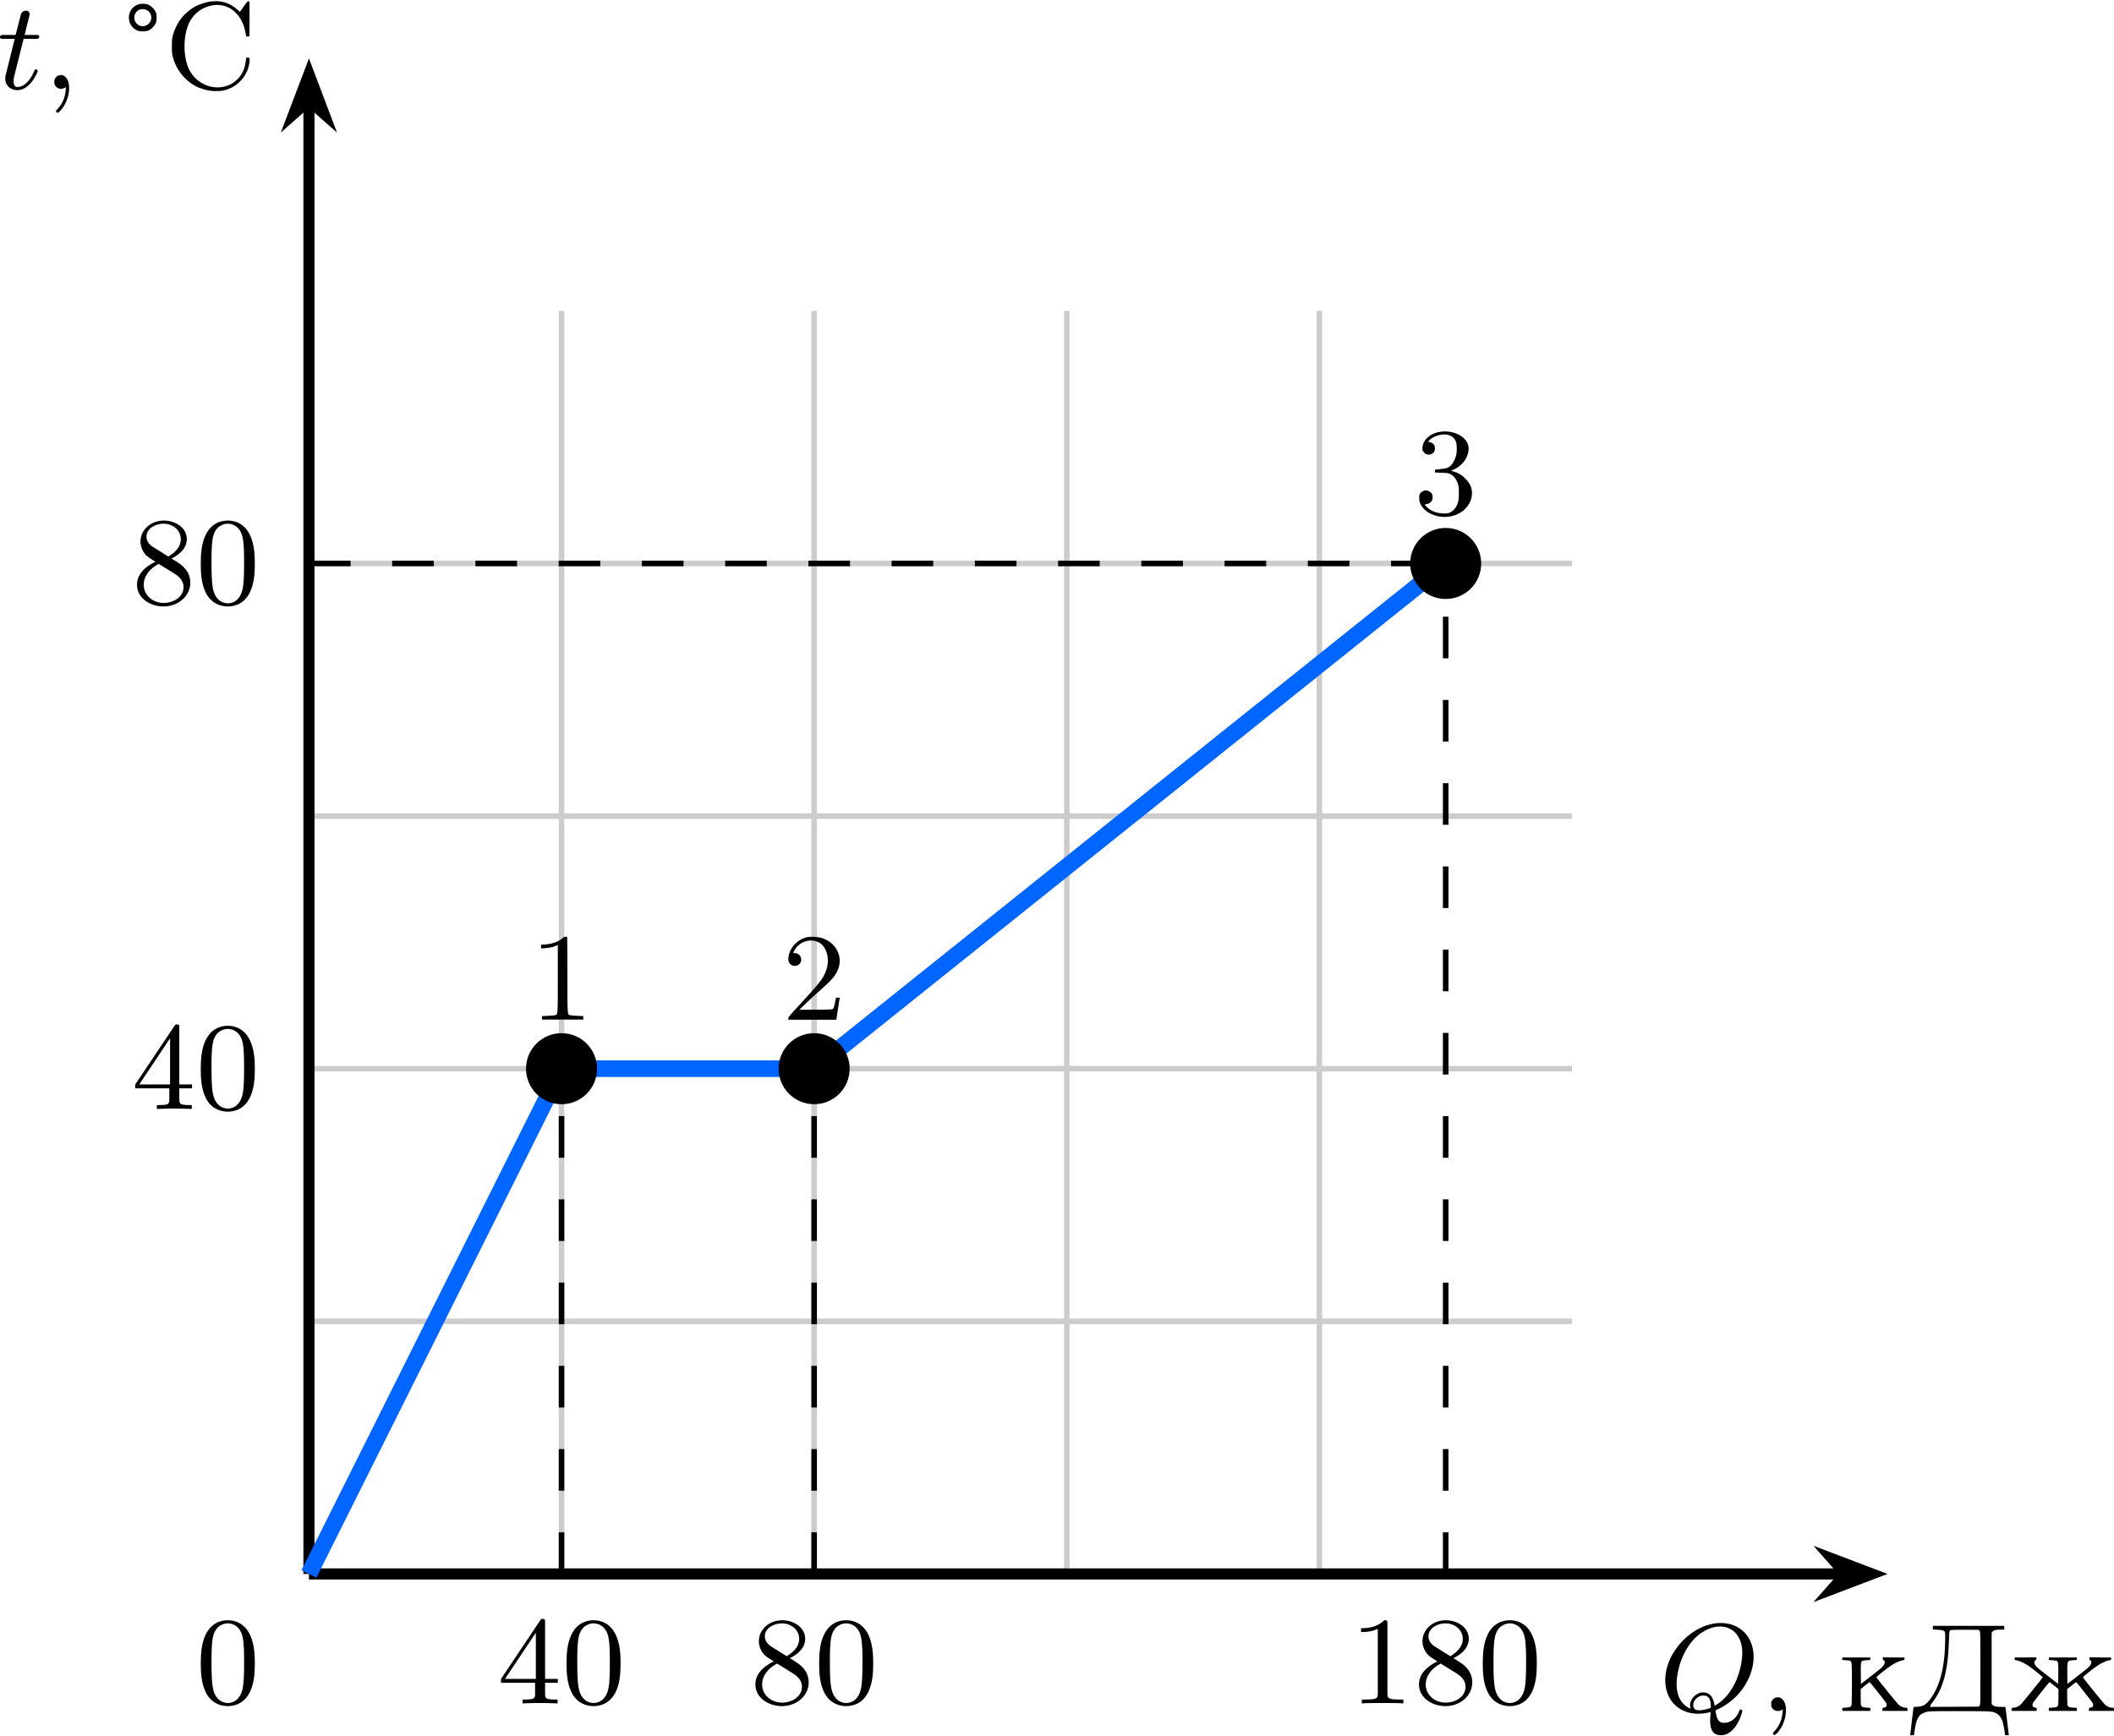
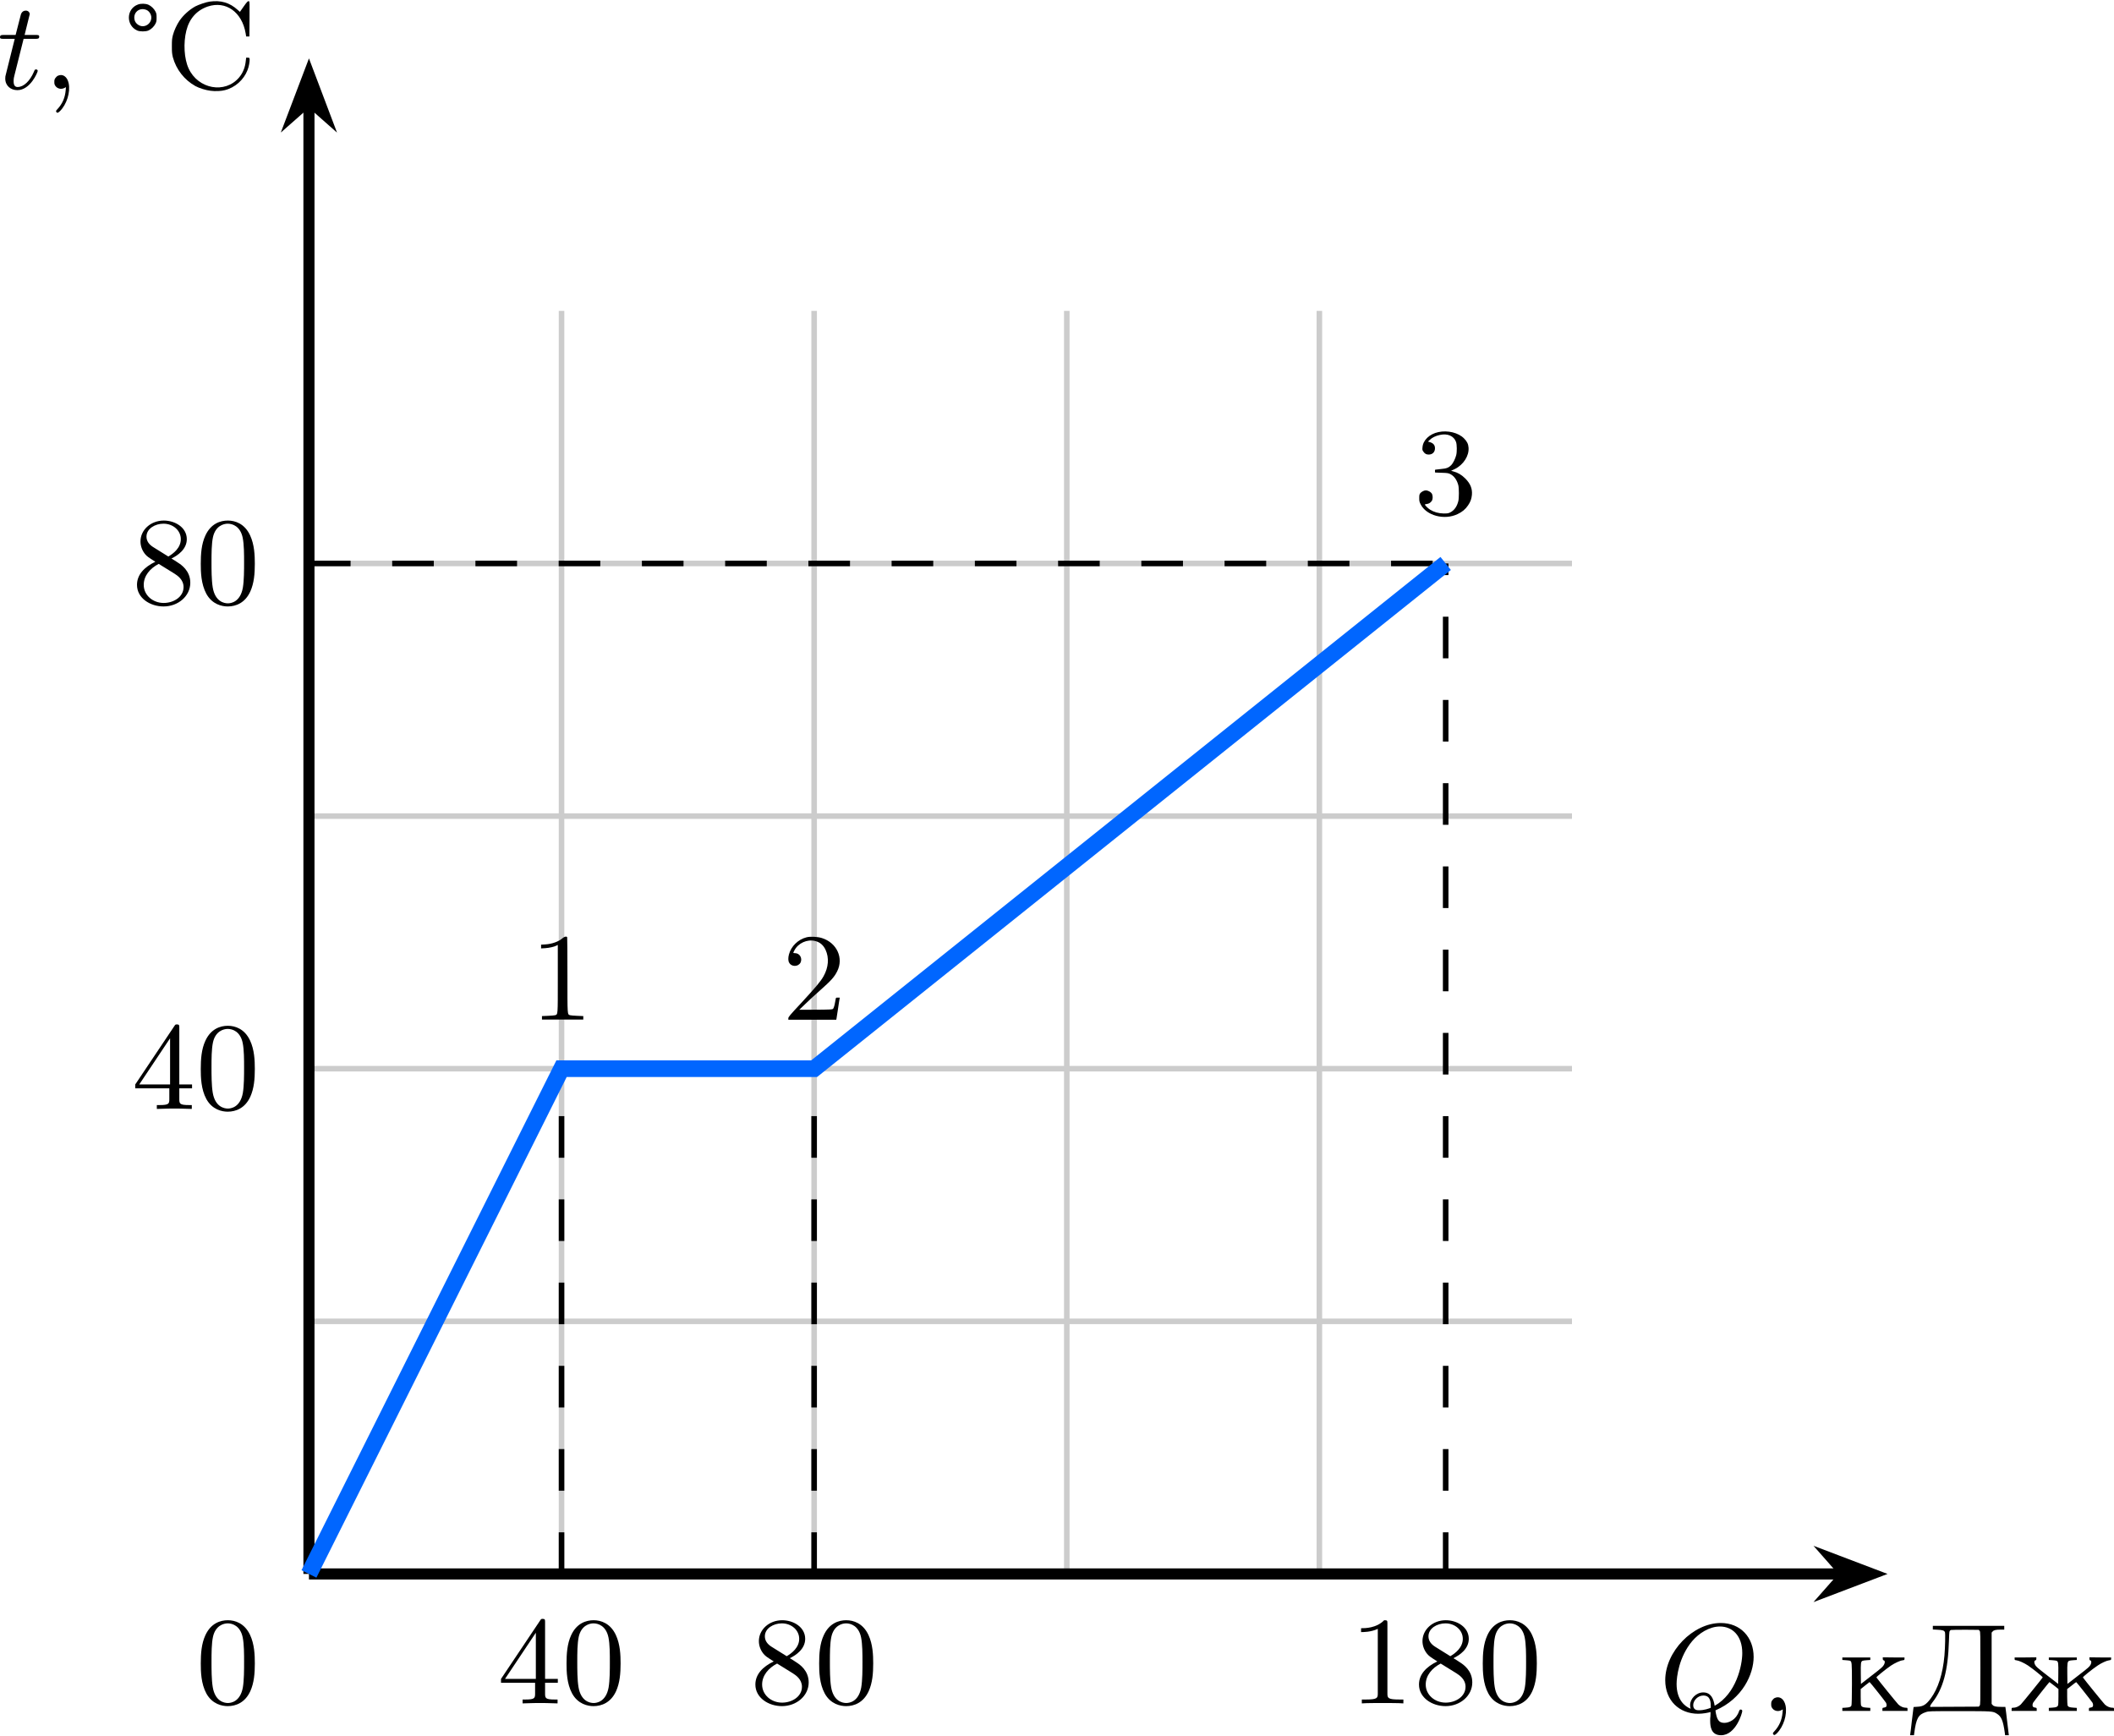
<svg xmlns="http://www.w3.org/2000/svg" xmlns:xlink="http://www.w3.org/1999/xlink" version="1.1" width="197.368pt" height="162.03pt" viewBox="-66.473 -66.939 151.822 124.638">
  <defs>
    <path id="g0-176" d="M1.166-6.052C.323-5.747 .287-4.564 1.103-4.187C1.3-4.098 1.722-4.098 1.919-4.187C2.125-4.277 2.322-4.474 2.421-4.671C2.493-4.815 2.502-4.878 2.502-5.111S2.493-5.407 2.421-5.55C2.322-5.747 2.116-5.945 1.919-6.034C1.713-6.124 1.381-6.133 1.166-6.052ZM1.713-5.685C1.946-5.622 2.125-5.362 2.125-5.111C2.125-4.779 1.847-4.492 1.506-4.492C1.255-4.492 1.004-4.68 .933-4.905C.78-5.416 1.201-5.846 1.713-5.685Z" />
    <path id="g2-48" d="M4.241-2.869C4.241-3.47 4.214-4.241 3.9-4.914C3.506-5.756 2.824-5.972 2.304-5.972C1.766-5.972 1.085-5.756 .69-4.896C.403-4.277 .359-3.551 .359-2.869C.359-2.286 .377-1.417 .762-.708C1.184 .054 1.883 .197 2.295 .197C2.878 .197 3.542-.054 3.918-.879C4.187-1.479 4.241-2.152 4.241-2.869ZM2.304-.027C2.035-.027 1.39-.152 1.219-1.166C1.13-1.695 1.13-2.466 1.13-2.977C1.13-3.587 1.13-4.295 1.237-4.788C1.417-5.586 1.991-5.747 2.295-5.747C2.636-5.747 3.201-5.568 3.371-4.734C3.47-4.241 3.47-3.542 3.47-2.977C3.47-2.421 3.47-1.668 3.38-1.139C3.192-.117 2.529-.027 2.304-.027Z" />
    <path id="g2-49" d="M2.726-5.73C2.726-5.954 2.717-5.972 2.493-5.972C1.937-5.398 1.112-5.398 .834-5.398V-5.12C1.004-5.12 1.551-5.12 2.035-5.353V-.717C2.035-.386 2.008-.278 1.175-.278H.888V0C1.21-.027 2.008-.027 2.376-.027S3.551-.027 3.873 0V-.278H3.587C2.753-.278 2.726-.386 2.726-.717V-5.73Z" />
    <path id="g2-52" d="M.26-1.757V-1.479H2.708V-.708C2.708-.377 2.681-.278 2.008-.278H1.811V0C2.376-.027 3.004-.027 3.067-.027C3.111-.027 3.757-.027 4.322 0V-.278H4.125C3.452-.278 3.425-.377 3.425-.708V-1.479H4.34V-1.757H3.425V-5.828C3.425-6.007 3.425-6.07 3.255-6.07C3.147-6.07 3.138-6.061 3.058-5.936L.26-1.757ZM.547-1.757L2.762-5.075V-1.757H.547Z" />
    <path id="g2-56" d="M1.542-4.071C1.273-4.241 1.067-4.483 1.067-4.815C1.067-5.398 1.695-5.747 2.286-5.747C2.977-5.747 3.533-5.263 3.533-4.636S2.995-3.596 2.636-3.389L1.542-4.071ZM2.86-3.246C3.309-3.461 3.963-3.909 3.963-4.636C3.963-5.478 3.12-5.972 2.313-5.972C1.372-5.972 .637-5.299 .637-4.474C.637-4.133 .762-3.811 .977-3.551C1.13-3.38 1.184-3.344 1.704-3.013C.915-2.636 .386-2.089 .386-1.354C.386-.403 1.327 .197 2.295 .197C3.335 .197 4.214-.538 4.214-1.506C4.214-2.376 3.551-2.806 3.327-2.95C3.228-3.022 2.968-3.183 2.86-3.246ZM1.946-2.86L3.075-2.161C3.282-2.026 3.73-1.739 3.73-1.193C3.73-.484 3.013-.054 2.304-.054C1.524-.054 .87-.61 .87-1.354C.87-2 1.318-2.537 1.946-2.86Z" />
    <path id="g3-44" d="M1.058-.941C1.004-.924 .924-.852 .879-.789C.807-.69 .789-.646 .789-.493C.789-.332 .807-.287 .879-.188C1.022 0 1.282 .054 1.506-.054L1.623-.117L1.605 .108C1.56 .637 1.372 1.076 1.013 1.462C.915 1.569 .897 1.596 .924 1.65C.986 1.757 1.04 1.748 1.184 1.614C1.677 1.13 1.955 .251 1.82-.395C1.722-.861 1.399-1.094 1.058-.941Z" />
    <path id="g3-49" d="M2.376-5.855C2.107-5.613 1.614-5.434 1.13-5.407L.834-5.389V-5.254V-5.12L1.13-5.138C1.417-5.156 1.784-5.236 1.946-5.326L2.035-5.371V-2.95C2.035-.287 2.044-.395 1.847-.323C1.793-.305 1.56-.287 1.327-.278L.897-.26V-.134V-.009H2.376H3.865V-.134V-.26L3.434-.278C3.201-.287 2.968-.305 2.914-.323C2.717-.395 2.726-.26 2.726-3.201C2.726-4.671 2.717-5.891 2.708-5.918C2.672-6.007 2.511-5.972 2.376-5.855Z" />
    <path id="g3-50" d="M1.757-5.918C1.148-5.765 .646-5.272 .493-4.689C.43-4.456 .43-4.232 .502-4.107C.664-3.784 1.157-3.784 1.327-4.107C1.47-4.411 1.273-4.77 .941-4.779C.87-4.779 .807-4.788 .807-4.806C.807-4.815 .834-4.896 .879-4.967C1.148-5.505 1.811-5.801 2.385-5.649C2.717-5.568 2.968-5.353 3.12-5.021C3.389-4.447 3.335-3.757 2.977-3.12C2.771-2.753 2.448-2.367 1.399-1.228C.529-.296 .448-.197 .448-.099V0H2.17H3.891L3.909-.09C3.918-.143 3.963-.457 4.017-.789C4.062-1.121 4.116-1.435 4.125-1.488L4.142-1.587H3.999C3.873-1.587 3.865-1.587 3.847-1.47C3.802-1.175 3.748-.959 3.703-.861C3.658-.753 3.658-.753 3.425-.735C3.3-.726 2.753-.717 2.215-.717H1.237L1.695-1.157C1.937-1.39 2.394-1.82 2.708-2.089C3.524-2.815 3.739-3.049 3.954-3.47C4.438-4.429 3.936-5.523 2.86-5.864C2.555-5.963 2.026-5.99 1.757-5.918Z" />
    <path id="g3-51" d="M1.784-5.918C1.139-5.783 .672-5.335 .637-4.824C.619-4.654 .628-4.618 .69-4.528C.807-4.358 .906-4.304 1.085-4.304C1.354-4.304 1.533-4.483 1.533-4.752C1.533-4.985 1.417-5.12 1.157-5.2L1.031-5.236L1.166-5.362C1.327-5.523 1.587-5.649 1.883-5.712C2.439-5.837 2.896-5.64 3.049-5.2C3.111-5.012 3.12-4.501 3.058-4.259C2.995-4.008 2.833-3.676 2.699-3.542C2.502-3.353 2.367-3.3 1.955-3.264C1.757-3.246 1.587-3.228 1.56-3.219S1.524-3.165 1.533-3.111L1.542-3.013L2.008-2.995C2.412-2.986 2.484-2.968 2.609-2.914C2.905-2.771 3.111-2.484 3.21-2.098C3.264-1.874 3.264-1.175 3.21-.959C3.111-.565 2.914-.287 2.618-.143C2.484-.081 2.43-.072 2.152-.072C1.775-.081 1.462-.17 1.175-.35C1.022-.448 .807-.664 .807-.717C.807-.726 .87-.744 .941-.753C1.094-.771 1.201-.834 1.3-.968C1.39-1.094 1.39-1.381 1.291-1.524C1.21-1.632 1.013-1.731 .879-1.731S.556-1.632 .475-1.524C.412-1.435 .403-1.39 .403-1.175C.403-.968 .412-.915 .502-.735C.906 .081 2.206 .43 3.156-.027C3.488-.179 3.73-.386 3.909-.655C4.089-.915 4.16-1.13 4.187-1.417C4.223-1.865 4.071-2.224 3.703-2.591C3.443-2.851 3.165-3.013 2.851-3.093L2.69-3.138L2.959-3.264C3.578-3.569 3.99-4.214 3.945-4.797C3.927-5.057 3.838-5.245 3.622-5.461C3.219-5.873 2.448-6.061 1.784-5.918Z" />
    <path id="g3-67" d="M3.237-6.259C2.977-6.223 2.457-6.043 2.215-5.918C1.775-5.676 1.345-5.281 1.076-4.887C.888-4.609 .69-4.187 .601-3.847C.538-3.587 .529-3.497 .529-3.058S.538-2.529 .601-2.26C.843-1.381 1.426-.637 2.215-.197C2.484-.045 2.986 .108 3.309 .143C3.631 .188 4.08 .17 4.331 .099C5.066-.081 5.694-.646 5.963-1.345C6.061-1.587 6.124-1.955 6.115-2.125C6.097-2.224 6.097-2.233 5.981-2.233H5.864L5.837-2.008C5.792-1.533 5.631-1.139 5.353-.807C4.349 .377 2.412 .027 1.731-1.462C1.408-2.161 1.345-3.291 1.569-4.178C1.784-5.048 2.322-5.64 3.111-5.909C4.402-6.339 5.568-5.514 5.828-3.981L5.864-3.757H5.981H6.097L6.106-5.012C6.115-6.151 6.115-6.267 6.07-6.285C5.99-6.312 5.936-6.267 5.667-5.882L5.416-5.523L5.254-5.667C4.68-6.187 4.044-6.375 3.237-6.259Z" />
    <path id="g3-196" d="M1.65-5.981V-5.855L1.982-5.837C2.367-5.819 2.466-5.783 2.52-5.658C2.555-5.559 2.537-4.6 2.484-3.981C2.367-2.663 2.026-1.614 1.497-.897C1.166-.457 .959-.323 .529-.305L.269-.287L.251-.161C.242-.099 .197 .296 .143 .717C.099 1.139 .045 1.542 .036 1.605L.018 1.739H.152H.296L.314 1.596C.457 .52 .61 .251 1.148 .081C1.363 .009 1.372 .009 3.533 .009C5.918 .009 5.954 .009 6.241 .188C6.572 .386 6.698 .681 6.823 1.596L6.841 1.739H6.976H7.11L7.092 1.605C7.083 1.542 7.039 1.139 6.985 .717C6.94 .296 6.886-.099 6.877-.17L6.859-.296H6.59C6.187-.296 6.025-.332 5.945-.43L5.873-.511V-3.067V-5.631L5.945-5.712C6.025-5.81 6.178-5.846 6.528-5.846H6.779V-5.981V-6.115H4.214H1.65ZM5.012-5.756C5.066-5.694 5.066-5.604 5.066-3.067C5.066-.538 5.066-.448 5.012-.386L4.949-.314L3.21-.305L1.462-.296V-.359C1.462-.395 1.533-.502 1.614-.61C2.385-1.587 2.744-2.905 2.806-5.021C2.815-5.371 2.833-5.685 2.851-5.721C2.86-5.756 2.905-5.801 2.941-5.819C2.977-5.828 3.434-5.837 3.981-5.837L4.949-5.828Z" />
    <path id="g3-230" d="M.359-3.757C.359-3.667 .359-3.658 .502-3.64C.672-3.622 1.058-3.443 1.327-3.264C1.722-2.995 2.394-2.448 2.376-2.412C2.295-2.286 .915-.583 .798-.466C.646-.323 .448-.233 .242-.233C.152-.233 .143-.233 .143-.126V-.009H1.049H1.946V-.117C1.946-.224 1.937-.233 1.838-.242C1.775-.251 1.713-.278 1.686-.296C1.632-.341 1.632-.484 1.686-.592C1.739-.69 2.842-2.08 2.86-2.08C2.869-2.071 3.022-1.964 3.192-1.829L3.506-1.578V-1.031C3.506-.726 3.497-.448 3.479-.403C3.434-.296 3.344-.26 3.067-.242L2.815-.224V-.117V-.009H3.82H4.824V-.117V-.224L4.573-.242C4.295-.26 4.205-.296 4.16-.403C4.151-.448 4.133-.726 4.133-1.031V-1.578L4.456-1.829C4.627-1.973 4.779-2.08 4.788-2.071C4.815-2.062 5.918-.664 5.954-.592C6.007-.484 6.007-.341 5.954-.296C5.927-.278 5.864-.251 5.801-.242C5.703-.233 5.694-.224 5.694-.117V-.009H6.599H7.496V-.126C7.496-.233 7.487-.233 7.397-.233C7.2-.233 6.994-.323 6.841-.466C6.725-.583 5.344-2.286 5.263-2.412C5.245-2.448 5.918-2.995 6.321-3.264C6.581-3.443 6.967-3.622 7.137-3.64C7.281-3.658 7.29-3.667 7.29-3.757V-3.847H6.51L5.73-3.856V-3.757C5.73-3.685 5.738-3.658 5.783-3.64C5.882-3.613 5.891-3.479 5.819-3.335C5.73-3.174 5.703-3.147 4.869-2.502L4.151-1.946L4.142-2.672C4.133-3.434 4.151-3.542 4.268-3.604C4.295-3.622 4.438-3.64 4.573-3.649L4.824-3.667V-3.757V-3.847H3.82H2.815V-3.757V-3.667L3.067-3.649C3.201-3.64 3.344-3.622 3.38-3.604C3.497-3.542 3.506-3.434 3.497-2.672L3.488-1.946L2.771-2.502C1.937-3.147 1.91-3.174 1.82-3.335C1.748-3.479 1.757-3.613 1.856-3.64C1.901-3.658 1.919-3.685 1.919-3.757V-3.856L1.139-3.847H.359Z" />
    <path id="g3-234" d="M.269-3.757V-3.667L.511-3.649C.646-3.64 .789-3.622 .816-3.613C.95-3.551 .959-3.506 .959-1.946C.959-1.094 .941-.448 .924-.403C.888-.296 .798-.26 .52-.242L.269-.224V-.117V-.009H1.273H2.277V-.117V-.224L2.026-.242C1.748-.26 1.659-.296 1.614-.403C1.596-.448 1.587-.726 1.587-1.031V-1.578L1.901-1.829C2.071-1.964 2.215-2.071 2.224-2.08C2.251-2.08 3.353-.69 3.407-.592C3.461-.484 3.461-.341 3.407-.296C3.38-.278 3.309-.251 3.255-.242C3.156-.233 3.147-.224 3.147-.117V-.009H4.044H4.949V-.126C4.949-.233 4.94-.233 4.842-.233C4.645-.233 4.447-.323 4.295-.466C4.178-.583 2.798-2.286 2.717-2.412C2.699-2.448 3.371-2.995 3.766-3.264C4.035-3.443 4.42-3.622 4.591-3.64C4.725-3.658 4.734-3.667 4.734-3.757V-3.847H3.954L3.174-3.856V-3.757C3.174-3.685 3.192-3.658 3.237-3.64C3.335-3.613 3.344-3.479 3.264-3.335C3.174-3.174 3.156-3.147 2.322-2.502L1.605-1.946L1.596-2.672C1.587-3.434 1.596-3.542 1.713-3.604C1.748-3.622 1.892-3.64 2.026-3.649L2.277-3.667V-3.757V-3.847H1.273H.269Z" />
    <path id="g1-81" d="M3.694 .368C3.676 .466 3.676 .592 3.676 .699C3.676 1.13 3.748 1.739 4.456 1.739C5.523 1.739 5.981 .134 5.981 0C5.981-.054 5.936-.108 5.864-.108S5.774-.045 5.747 .018C5.541 .628 5.021 .852 4.689 .852C4.277 .852 4.142 .592 4.053-.045C6.007-.888 6.797-2.654 6.797-3.882C6.797-5.299 5.846-6.321 4.438-6.321C2.43-6.321 .448-4.259 .448-2.215C.448-.744 1.462 .197 2.815 .197C3.183 .197 3.551 .117 3.703 .072L3.694 .368ZM2.277-.161C1.865-.323 1.264-.789 1.264-1.946C1.264-2.421 1.417-3.865 2.385-5.021C2.851-5.568 3.604-6.07 4.376-6.07C5.263-6.07 5.981-5.416 5.981-4.16C5.981-3.264 5.541-1.237 3.999-.377C3.918-.861 3.748-1.336 3.174-1.336C2.672-1.336 2.233-.879 2.233-.421C2.233-.35 2.251-.224 2.277-.161ZM3.721-.233C3.596-.179 3.246-.054 2.878-.054C2.762-.054 2.457-.054 2.457-.421C2.457-.753 2.789-1.112 3.183-1.112C3.712-1.112 3.721-.628 3.721-.233Z" />
    <path id="g1-116" d="M1.91-3.587H2.762C2.923-3.587 3.031-3.587 3.031-3.748C3.031-3.865 2.941-3.865 2.78-3.865H1.982L2.349-5.353C2.349-5.496 2.233-5.613 2.071-5.613C1.784-5.613 1.713-5.353 1.695-5.263L1.336-3.865H.493C.323-3.865 .215-3.865 .215-3.703C.215-3.587 .314-3.587 .475-3.587H1.273L.664-1.148C.592-.879 .592-.861 .592-.735C.592-.206 .995 .099 1.462 .099C2.394 .099 2.923-1.193 2.923-1.282C2.923-1.327 2.896-1.39 2.806-1.39S2.708-1.363 2.645-1.21C2.367-.565 1.919-.126 1.479-.126C1.3-.126 1.193-.242 1.193-.538C1.193-.735 1.219-.843 1.255-.977L1.91-3.587Z" />
  </defs>
  <g id="page1">
    <path d="M-26.145 46.098V-44.613" stroke="#ccc" fill="none" stroke-width=".399" stroke-miterlimit="10" />
    <path d="M-8.004 46.098V-44.613" stroke="#ccc" fill="none" stroke-width=".399" stroke-miterlimit="10" />
    <path d="M10.141 46.098V-44.613" stroke="#ccc" fill="none" stroke-width=".399" stroke-miterlimit="10" />
    <path d="M28.281 46.098V-44.613" stroke="#ccc" fill="none" stroke-width=".399" stroke-miterlimit="10" />
    <path d="M-44.285 27.957H46.422" stroke="#ccc" fill="none" stroke-width=".399" stroke-miterlimit="10" />
    <path d="M-44.285 9.812H46.422" stroke="#ccc" fill="none" stroke-width=".399" stroke-miterlimit="10" />
    <path d="M-44.285-8.328H46.422" stroke="#ccc" fill="none" stroke-width=".399" stroke-miterlimit="10" />
    <path d="M-44.285-26.473H46.422" stroke="#ccc" fill="none" stroke-width=".399" stroke-miterlimit="10" />
    <path d="M-44.285 46.098H65.879" stroke="#000" fill="none" stroke-width=".797" stroke-miterlimit="10" />
    <path d="M67.965 46.098L65.129 45.02L66.078 46.098L65.129 47.176Z" />
    <path d="M67.965 46.098L65.129 45.02L66.078 46.098L65.129 47.176Z" stroke="#000" fill="none" stroke-width=".797" stroke-miterlimit="10" />
    <g transform="matrix(1 0 0 1 96.9579 9.8453)">
      <use x="-44.286" y="46.097" xlink:href="#g1-81" />
      <use x="-37.018" y="46.097" xlink:href="#g3-44" />
      <use x="-31.388" y="46.097" xlink:href="#g3-234" />
      <use x="-26.27" y="46.097" xlink:href="#g3-196" />
      <use x="-19.105" y="46.097" xlink:href="#g3-230" />
    </g>
    <path d="M-44.285 46.098V-59.531" stroke="#000" fill="none" stroke-width=".797" stroke-miterlimit="10" />
    <path d="M-44.285-61.621L-45.363-58.781L-44.285-59.73L-43.211-58.781Z" />
    <path d="M-44.285-61.621L-45.363-58.781L-44.285-59.73L-43.211-58.781Z" stroke="#000" fill="none" stroke-width=".797" stroke-miterlimit="10" />
    <g transform="matrix(1 0 0 1 -22.4016 -106.6606)">
      <use x="-44.286" y="46.097" xlink:href="#g1-116" />
      <use x="-40.959" y="46.097" xlink:href="#g3-44" />
      <use x="-35.328" y="46.097" xlink:href="#g0-176" />
      <use x="-32.257" y="46.097" xlink:href="#g3-67" />
    </g>
    <g transform="matrix(1 0 0 1 -8.1267 9.2974)">
      <use x="-44.286" y="46.097" xlink:href="#g2-48" />
    </g>
    <g transform="matrix(1 0 0 1 13.534 9.2974)">
      <use x="-44.286" y="46.097" xlink:href="#g2-52" />
      <use x="-39.679" y="46.097" xlink:href="#g2-48" />
    </g>
    <g transform="matrix(1 0 0 1 31.6764 9.2974)">
      <use x="-44.286" y="46.097" xlink:href="#g2-56" />
      <use x="-39.679" y="46.097" xlink:href="#g2-48" />
    </g>
    <g transform="matrix(1 0 0 1 74.7276 9.2974)">
      <use x="-44.286" y="46.097" xlink:href="#g2-49" />
      <use x="-39.679" y="46.097" xlink:href="#g2-56" />
      <use x="-35.071" y="46.097" xlink:href="#g2-48" />
    </g>
    <g transform="matrix(1 0 0 1 -12.7345 -33.395)">
      <use x="-44.286" y="46.097" xlink:href="#g2-52" />
      <use x="-39.679" y="46.097" xlink:href="#g2-48" />
    </g>
    <g transform="matrix(1 0 0 1 -12.7345 -69.6792)">
      <use x="-44.286" y="46.097" xlink:href="#g2-56" />
      <use x="-39.679" y="46.097" xlink:href="#g2-48" />
    </g>
    <path d="M-26.145 46.098V9.812" stroke="#000" fill="none" stroke-width=".399" stroke-miterlimit="10" stroke-dasharray="2.989 2.989" />
    <path d="M-8.004 46.098V9.812" stroke="#000" fill="none" stroke-width=".399" stroke-miterlimit="10" stroke-dasharray="2.989 2.989" />
    <path d="M37.352 46.098V-26.473" stroke="#000" fill="none" stroke-width=".399" stroke-miterlimit="10" stroke-dasharray="2.989 2.989" />
    <path d="M-44.285-26.473H37.352" stroke="#000" fill="none" stroke-width=".399" stroke-miterlimit="10" stroke-dasharray="2.989 2.989" />
    <path d="M-44.285 46.098L-26.145 9.812H-8.004L37.352-26.473" stroke="#06f" fill="none" stroke-width="1.196" stroke-miterlimit="10" />
-     <path d="M-23.594 9.812C-23.594 8.402-24.734 7.262-26.145 7.262C-27.555 7.262-28.695 8.402-28.695 9.812S-27.555 12.363-26.145 12.363C-24.734 12.363-23.594 11.223-23.594 9.812Z" />
    <g transform="matrix(1 0 0 1 15.8384 -39.80315)">
      <use x="-44.286" y="46.097" xlink:href="#g3-49" />
    </g>
-     <path d="M-5.453 9.812C-5.453 8.402-6.594 7.262-8.004 7.262C-9.41 7.262-10.555 8.402-10.555 9.812S-9.41 12.363-8.004 12.363C-6.594 12.363-5.453 11.223-5.453 9.812Z" />
    <g transform="matrix(1 0 0 1 33.9808 -39.80315)">
      <use x="-44.286" y="46.097" xlink:href="#g3-50" />
    </g>
-     <path d="M39.902-26.473C39.902-27.879 38.762-29.023 37.352-29.023C35.945-29.023 34.801-27.879 34.801-26.473C34.801-25.062 35.945-23.922 37.352-23.922C38.762-23.922 39.902-25.062 39.902-26.473Z" />
    <g transform="matrix(1 0 0 1 79.3359 -76.0874)">
      <use x="-44.286" y="46.097" xlink:href="#g3-51" />
    </g>
  </g>
</svg>
